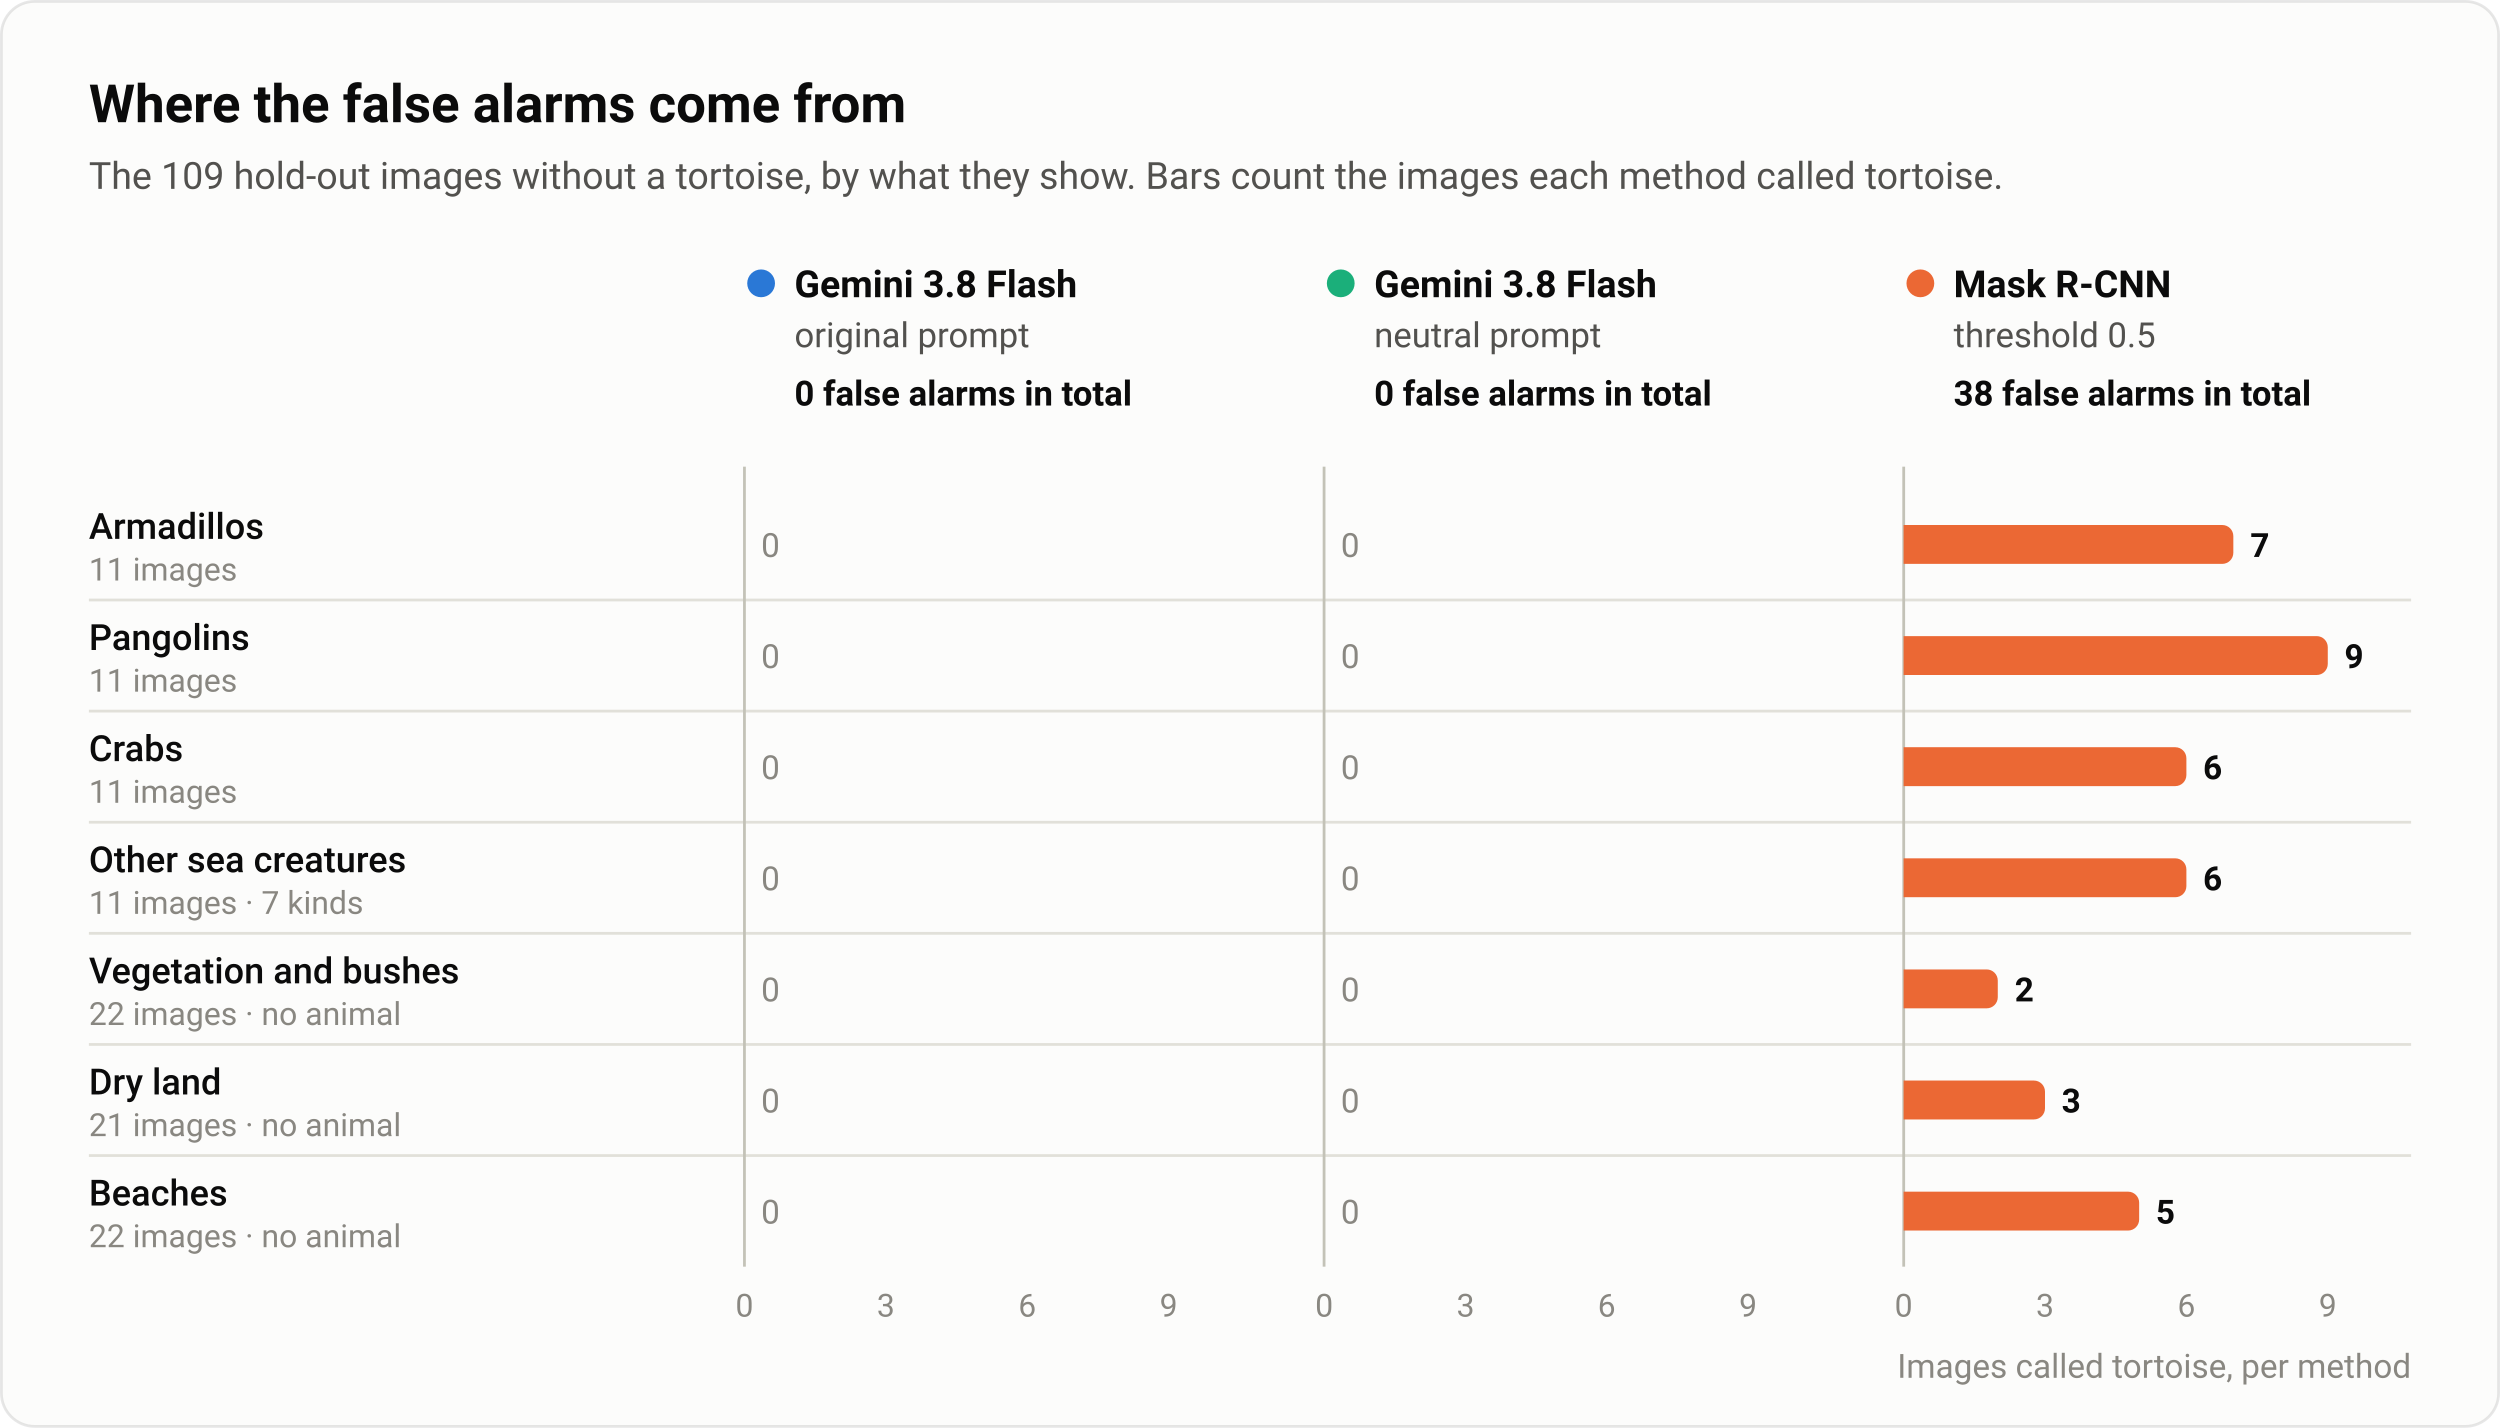
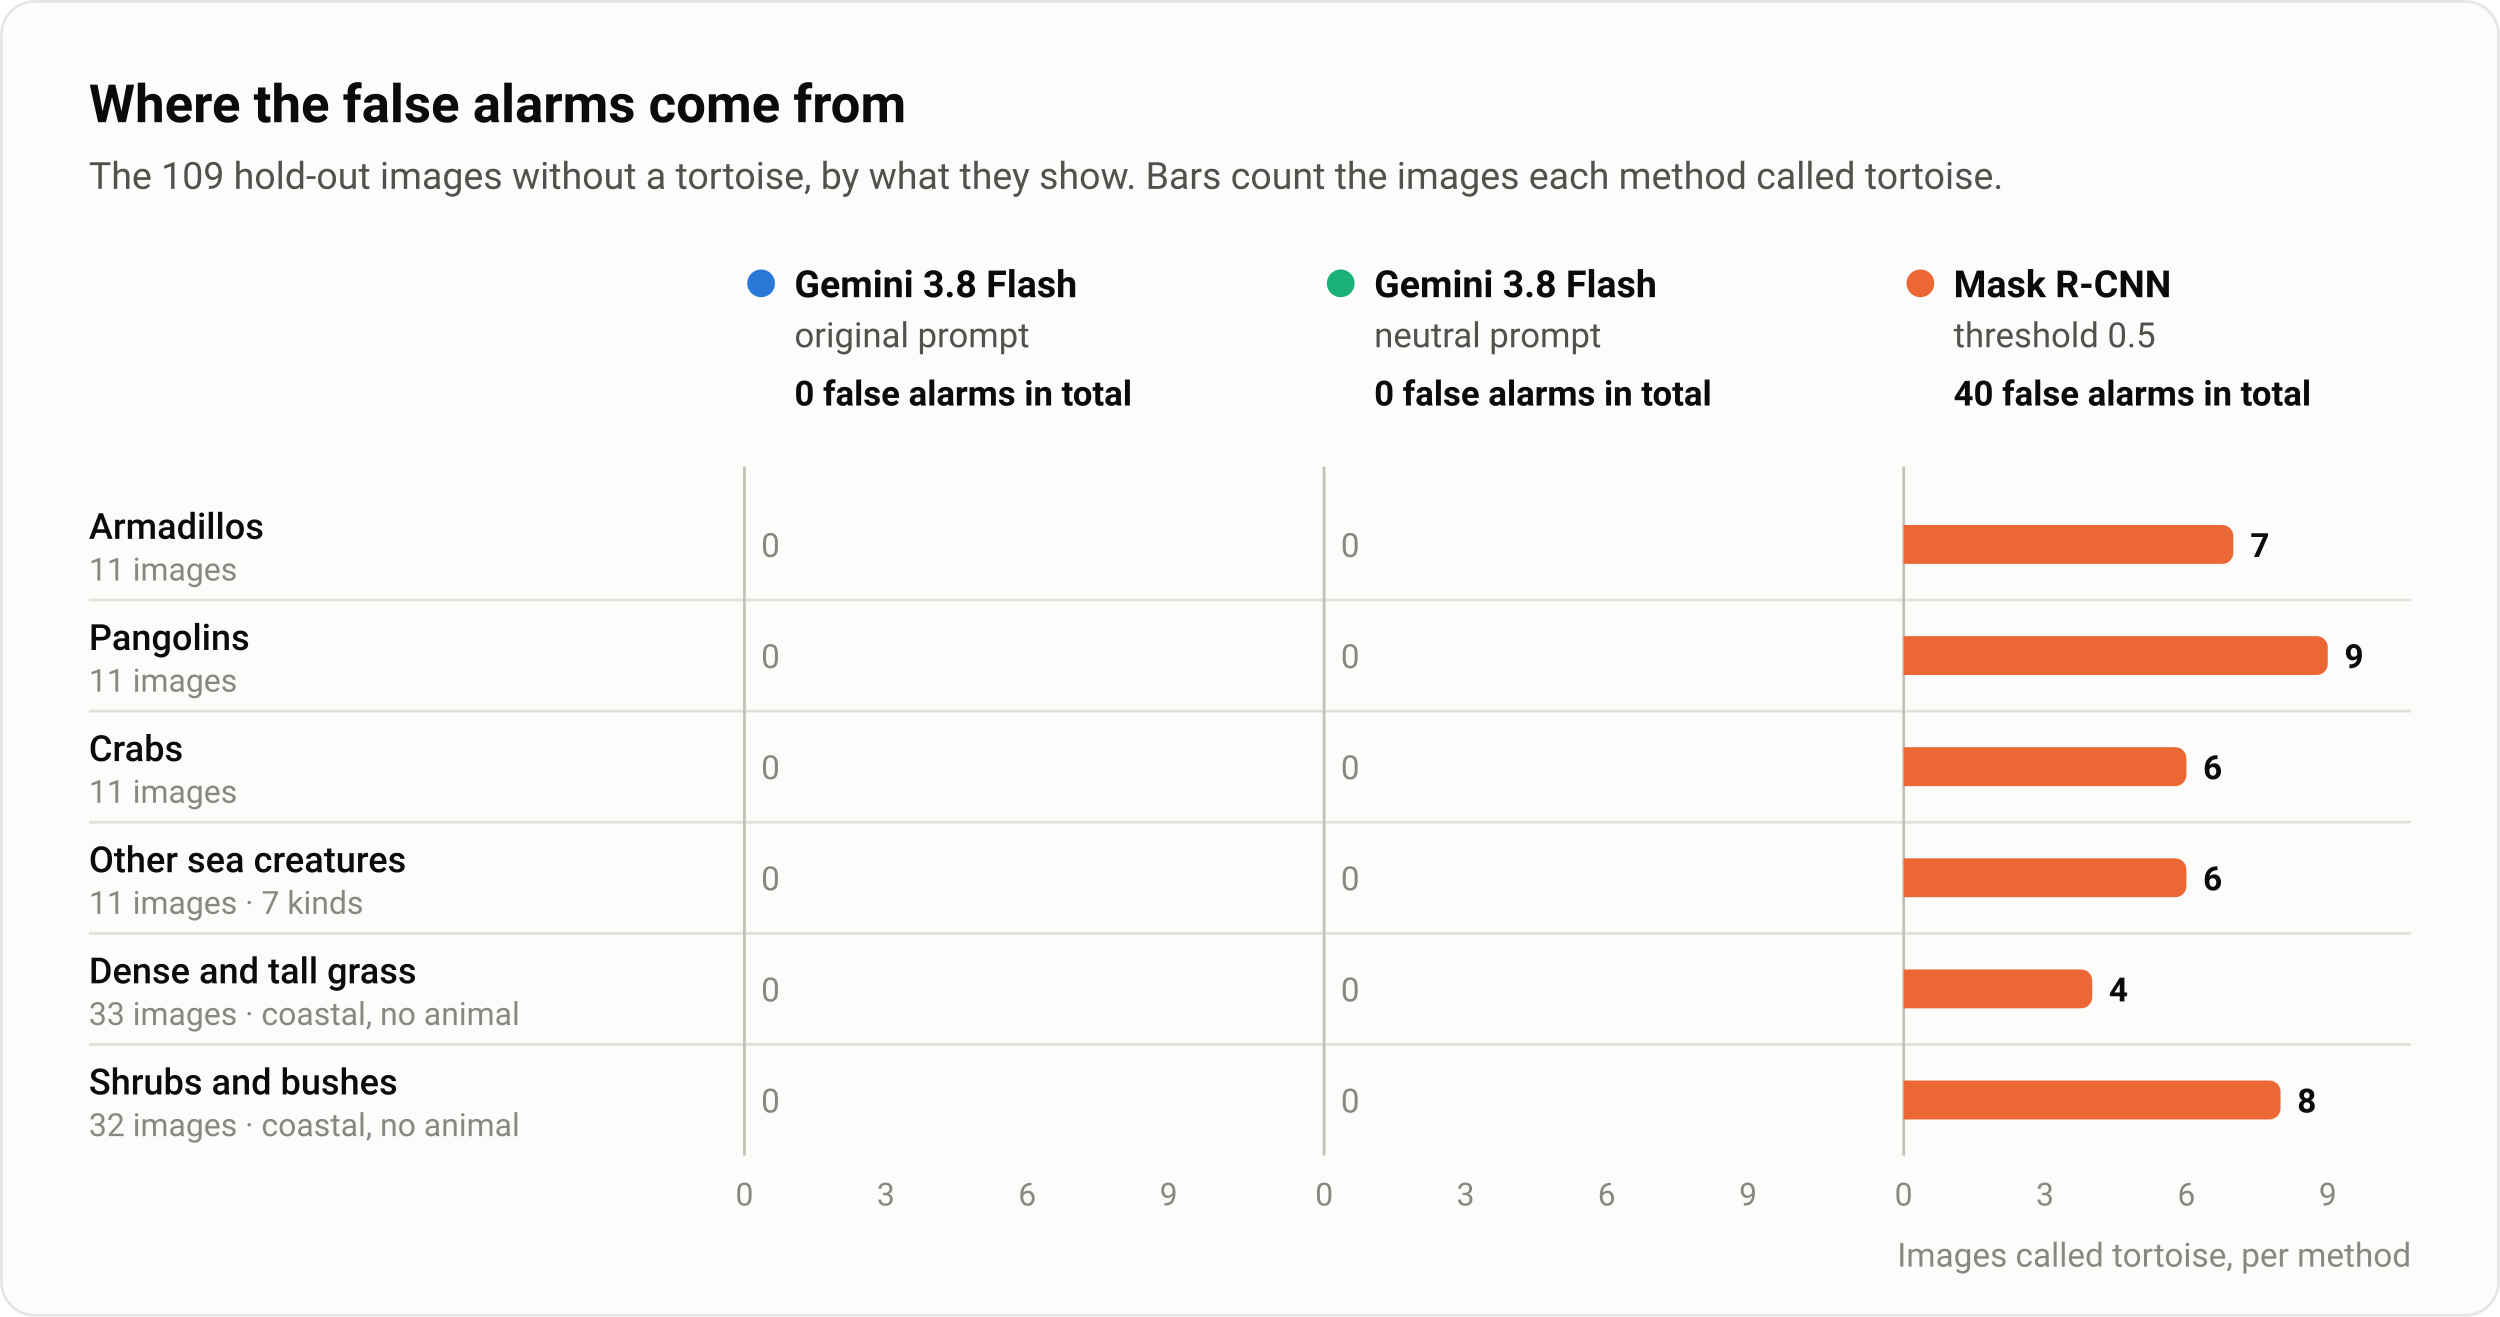
- <svg xmlns="http://www.w3.org/2000/svg" width="900" height="514" viewBox="0 0 900 514" role="img" aria-labelledby="t d" font-family="system-ui, -apple-system, 'Segoe UI', Roboto, Helvetica, Arial, sans-serif">
-   <rect x="0.5" y="0.5" width="899" height="513" rx="12" fill="#fcfcfb" stroke="#0b0b0b" stroke-opacity="0.1" />
+ <svg xmlns="http://www.w3.org/2000/svg" width="900" height="474" viewBox="0 0 900 474" role="img" aria-labelledby="t d" font-family="system-ui, -apple-system, 'Segoe UI', Roboto, Helvetica, Arial, sans-serif">
+   <rect x="0.5" y="0.5" width="899" height="473" rx="12" fill="#fcfcfb" stroke="#0b0b0b" stroke-opacity="0.1" />
  <text x="32.0" y="44.0" font-size="19" font-weight="600" fill="#0b0b0b" text-anchor="start">Where the false alarms come from</text>
  <text x="32.0" y="68.0" font-size="13.5" font-weight="400" fill="#52514e" text-anchor="start">The 109 hold-out images without a tortoise, by what they show. Bars count the images each method called tortoise.</text>
  <text x="32.0" y="194.0" font-size="13" font-weight="500" fill="#0b0b0b" text-anchor="start">Armadillos</text>
  <text x="32.0" y="209.0" font-size="11.5" font-weight="400" fill="#898781" text-anchor="start">11 images</text>
  <line x1="32" y1="216.0" x2="868" y2="216.0" stroke="#e1e0d9" />
  <text x="32.0" y="234.0" font-size="13" font-weight="500" fill="#0b0b0b" text-anchor="start">Pangolins</text>
  <text x="32.0" y="249.0" font-size="11.5" font-weight="400" fill="#898781" text-anchor="start">11 images</text>
  <line x1="32" y1="256.0" x2="868" y2="256.0" stroke="#e1e0d9" />
  <text x="32.0" y="274.0" font-size="13" font-weight="500" fill="#0b0b0b" text-anchor="start">Crabs</text>
  <text x="32.0" y="289.0" font-size="11.5" font-weight="400" fill="#898781" text-anchor="start">11 images</text>
  <line x1="32" y1="296.0" x2="868" y2="296.0" stroke="#e1e0d9" />
  <text x="32.0" y="314.0" font-size="13" font-weight="500" fill="#0b0b0b" text-anchor="start">Other sea creatures</text>
  <text x="32.0" y="329.0" font-size="11.5" font-weight="400" fill="#898781" text-anchor="start">11 images · 7 kinds</text>
  <line x1="32" y1="336.0" x2="868" y2="336.0" stroke="#e1e0d9" />
-   <text x="32.0" y="354.0" font-size="13" font-weight="500" fill="#0b0b0b" text-anchor="start">Vegetation and bushes</text>
-   <text x="32.0" y="369.0" font-size="11.5" font-weight="400" fill="#898781" text-anchor="start">22 images · no animal</text>
+   <text x="32.0" y="354.0" font-size="13" font-weight="500" fill="#0b0b0b" text-anchor="start">Dense and tall grass</text>
+   <text x="32.0" y="369.0" font-size="11.5" font-weight="400" fill="#898781" text-anchor="start">33 images · coastal, no animal</text>
  <line x1="32" y1="376.0" x2="868" y2="376.0" stroke="#e1e0d9" />
-   <text x="32.0" y="394.0" font-size="13" font-weight="500" fill="#0b0b0b" text-anchor="start">Dry land</text>
-   <text x="32.0" y="409.0" font-size="11.5" font-weight="400" fill="#898781" text-anchor="start">21 images · no animal</text>
-   <line x1="32" y1="416.0" x2="868" y2="416.0" stroke="#e1e0d9" />
-   <text x="32.0" y="434.0" font-size="13" font-weight="500" fill="#0b0b0b" text-anchor="start">Beaches</text>
-   <text x="32.0" y="449.0" font-size="11.5" font-weight="400" fill="#898781" text-anchor="start">22 images · no animal</text>
+   <text x="32.0" y="394.0" font-size="13" font-weight="500" fill="#0b0b0b" text-anchor="start">Shrubs and bushes</text>
+   <text x="32.0" y="409.0" font-size="11.5" font-weight="400" fill="#898781" text-anchor="start">32 images · coastal, no animal</text>
  <circle cx="274.0" cy="102" r="5" fill="#2a78d6" />
  <text x="286.0" y="107.0" font-size="13.5" font-weight="600" fill="#0b0b0b" text-anchor="start">Gemini 3.8 Flash</text>
  <text x="286.0" y="125.0" font-size="12.5" font-weight="400" fill="#52514e" text-anchor="start">original prompt</text>
  <text x="286.0" y="146.0" font-size="12.5" font-weight="600" fill="#0b0b0b" text-anchor="start">0 false alarms in total</text>
-   <text x="268.0" y="474.0" font-size="11.5" font-weight="400" fill="#898781" text-anchor="middle">0</text>
-   <text x="318.9" y="474.0" font-size="11.5" font-weight="400" fill="#898781" text-anchor="middle">3</text>
-   <text x="369.8" y="474.0" font-size="11.5" font-weight="400" fill="#898781" text-anchor="middle">6</text>
-   <text x="420.7" y="474.0" font-size="11.5" font-weight="400" fill="#898781" text-anchor="middle">9</text>
-   <line x1="268.0" y1="168" x2="268.0" y2="456" stroke="#c3c2b7" />
+   <text x="268.0" y="434.0" font-size="11.5" font-weight="400" fill="#898781" text-anchor="middle">0</text>
+   <text x="318.9" y="434.0" font-size="11.5" font-weight="400" fill="#898781" text-anchor="middle">3</text>
+   <text x="369.8" y="434.0" font-size="11.5" font-weight="400" fill="#898781" text-anchor="middle">6</text>
+   <text x="420.7" y="434.0" font-size="11.5" font-weight="400" fill="#898781" text-anchor="middle">9</text>
+   <line x1="268.0" y1="168" x2="268.0" y2="416" stroke="#c3c2b7" />
  <text x="274.0" y="200.5" font-size="12" font-weight="400" fill="#898781" text-anchor="start">0</text>
  <text x="274.0" y="240.5" font-size="12" font-weight="400" fill="#898781" text-anchor="start">0</text>
  <text x="274.0" y="280.5" font-size="12" font-weight="400" fill="#898781" text-anchor="start">0</text>
  <text x="274.0" y="320.5" font-size="12" font-weight="400" fill="#898781" text-anchor="start">0</text>
  <text x="274.0" y="360.5" font-size="12" font-weight="400" fill="#898781" text-anchor="start">0</text>
  <text x="274.0" y="400.5" font-size="12" font-weight="400" fill="#898781" text-anchor="start">0</text>
-   <text x="274.0" y="440.5" font-size="12" font-weight="400" fill="#898781" text-anchor="start">0</text>
  <circle cx="482.667" cy="102" r="5" fill="#1baf7a" />
  <text x="494.7" y="107.0" font-size="13.5" font-weight="600" fill="#0b0b0b" text-anchor="start">Gemini 3.8 Flash</text>
  <text x="494.7" y="125.0" font-size="12.5" font-weight="400" fill="#52514e" text-anchor="start">neutral prompt</text>
  <text x="494.7" y="146.0" font-size="12.5" font-weight="600" fill="#0b0b0b" text-anchor="start">0 false alarms in total</text>
-   <text x="476.7" y="474.0" font-size="11.5" font-weight="400" fill="#898781" text-anchor="middle">0</text>
-   <text x="527.6" y="474.0" font-size="11.5" font-weight="400" fill="#898781" text-anchor="middle">3</text>
-   <text x="578.4" y="474.0" font-size="11.5" font-weight="400" fill="#898781" text-anchor="middle">6</text>
-   <text x="629.3" y="474.0" font-size="11.5" font-weight="400" fill="#898781" text-anchor="middle">9</text>
-   <line x1="476.667" y1="168" x2="476.667" y2="456" stroke="#c3c2b7" />
+   <text x="476.7" y="434.0" font-size="11.5" font-weight="400" fill="#898781" text-anchor="middle">0</text>
+   <text x="527.6" y="434.0" font-size="11.5" font-weight="400" fill="#898781" text-anchor="middle">3</text>
+   <text x="578.4" y="434.0" font-size="11.5" font-weight="400" fill="#898781" text-anchor="middle">6</text>
+   <text x="629.3" y="434.0" font-size="11.5" font-weight="400" fill="#898781" text-anchor="middle">9</text>
+   <line x1="476.667" y1="168" x2="476.667" y2="416" stroke="#c3c2b7" />
  <text x="482.7" y="200.5" font-size="12" font-weight="400" fill="#898781" text-anchor="start">0</text>
  <text x="482.7" y="240.5" font-size="12" font-weight="400" fill="#898781" text-anchor="start">0</text>
  <text x="482.7" y="280.5" font-size="12" font-weight="400" fill="#898781" text-anchor="start">0</text>
  <text x="482.7" y="320.5" font-size="12" font-weight="400" fill="#898781" text-anchor="start">0</text>
  <text x="482.7" y="360.5" font-size="12" font-weight="400" fill="#898781" text-anchor="start">0</text>
  <text x="482.7" y="400.5" font-size="12" font-weight="400" fill="#898781" text-anchor="start">0</text>
-   <text x="482.7" y="440.5" font-size="12" font-weight="400" fill="#898781" text-anchor="start">0</text>
  <circle cx="691.333" cy="102" r="5" fill="#eb6834" />
  <text x="703.3" y="107.0" font-size="13.5" font-weight="600" fill="#0b0b0b" text-anchor="start">Mask R-CNN</text>
  <text x="703.3" y="125.0" font-size="12.5" font-weight="400" fill="#52514e" text-anchor="start">threshold 0.5</text>
-   <text x="703.3" y="146.0" font-size="12.5" font-weight="600" fill="#0b0b0b" text-anchor="start">38 false alarms in total</text>
-   <text x="685.3" y="474.0" font-size="11.5" font-weight="400" fill="#898781" text-anchor="middle">0</text>
-   <text x="736.2" y="474.0" font-size="11.5" font-weight="400" fill="#898781" text-anchor="middle">3</text>
-   <text x="787.1" y="474.0" font-size="11.5" font-weight="400" fill="#898781" text-anchor="middle">6</text>
-   <text x="838.0" y="474.0" font-size="11.5" font-weight="400" fill="#898781" text-anchor="middle">9</text>
-   <line x1="685.333" y1="168" x2="685.333" y2="456" stroke="#c3c2b7" />
+   <text x="703.3" y="146.0" font-size="12.5" font-weight="600" fill="#0b0b0b" text-anchor="start">40 false alarms in total</text>
+   <text x="685.3" y="434.0" font-size="11.5" font-weight="400" fill="#898781" text-anchor="middle">0</text>
+   <text x="736.2" y="434.0" font-size="11.5" font-weight="400" fill="#898781" text-anchor="middle">3</text>
+   <text x="787.1" y="434.0" font-size="11.5" font-weight="400" fill="#898781" text-anchor="middle">6</text>
+   <text x="838.0" y="434.0" font-size="11.5" font-weight="400" fill="#898781" text-anchor="middle">9</text>
+   <line x1="685.333" y1="168" x2="685.333" y2="416" stroke="#c3c2b7" />
  <path d="M685.3,189.0 h114.7 a4,4 0 0 1 4,4 v6.0 a4,4 0 0 1 -4,4 h-114.7 z" fill="#eb6834" />
  <text x="810.1" y="200.5" font-size="12" font-weight="600" fill="#0b0b0b" text-anchor="start">7</text>
  <path d="M685.3,229.0 h148.7 a4,4 0 0 1 4,4 v6.0 a4,4 0 0 1 -4,4 h-148.7 z" fill="#eb6834" />
  <text x="844.0" y="240.5" font-size="12" font-weight="600" fill="#0b0b0b" text-anchor="start">9</text>
  <path d="M685.3,269.0 h97.8 a4,4 0 0 1 4,4 v6.0 a4,4 0 0 1 -4,4 h-97.8 z" fill="#eb6834" />
  <text x="793.1" y="280.5" font-size="12" font-weight="600" fill="#0b0b0b" text-anchor="start">6</text>
  <path d="M685.3,309.0 h97.8 a4,4 0 0 1 4,4 v6.0 a4,4 0 0 1 -4,4 h-97.8 z" fill="#eb6834" />
  <text x="793.1" y="320.5" font-size="12" font-weight="600" fill="#0b0b0b" text-anchor="start">6</text>
-   <path d="M685.3,349.0 h29.9 a4,4 0 0 1 4,4 v6.0 a4,4 0 0 1 -4,4 h-29.9 z" fill="#eb6834" />
-   <text x="725.3" y="360.5" font-size="12" font-weight="600" fill="#0b0b0b" text-anchor="start">2</text>
-   <path d="M685.3,389.0 h46.9 a4,4 0 0 1 4,4 v6.0 a4,4 0 0 1 -4,4 h-46.9 z" fill="#eb6834" />
-   <text x="742.2" y="400.5" font-size="12" font-weight="600" fill="#0b0b0b" text-anchor="start">3</text>
-   <path d="M685.3,429.0 h80.8 a4,4 0 0 1 4,4 v6.0 a4,4 0 0 1 -4,4 h-80.8 z" fill="#eb6834" />
-   <text x="776.1" y="440.5" font-size="12" font-weight="600" fill="#0b0b0b" text-anchor="start">5</text>
-   <text x="868.0" y="496.0" font-size="12" font-weight="400" fill="#898781" text-anchor="end">Images called tortoise, per method</text>
+   <path d="M685.3,349.0 h63.9 a4,4 0 0 1 4,4 v6.0 a4,4 0 0 1 -4,4 h-63.9 z" fill="#eb6834" />
+   <text x="759.2" y="360.5" font-size="12" font-weight="600" fill="#0b0b0b" text-anchor="start">4</text>
+   <path d="M685.3,389.0 h131.7 a4,4 0 0 1 4,4 v6.0 a4,4 0 0 1 -4,4 h-131.7 z" fill="#eb6834" />
+   <text x="827.0" y="400.5" font-size="12" font-weight="600" fill="#0b0b0b" text-anchor="start">8</text>
+   <text x="868.0" y="456.0" font-size="12" font-weight="400" fill="#898781" text-anchor="end">Images called tortoise, per method</text>
</svg>
